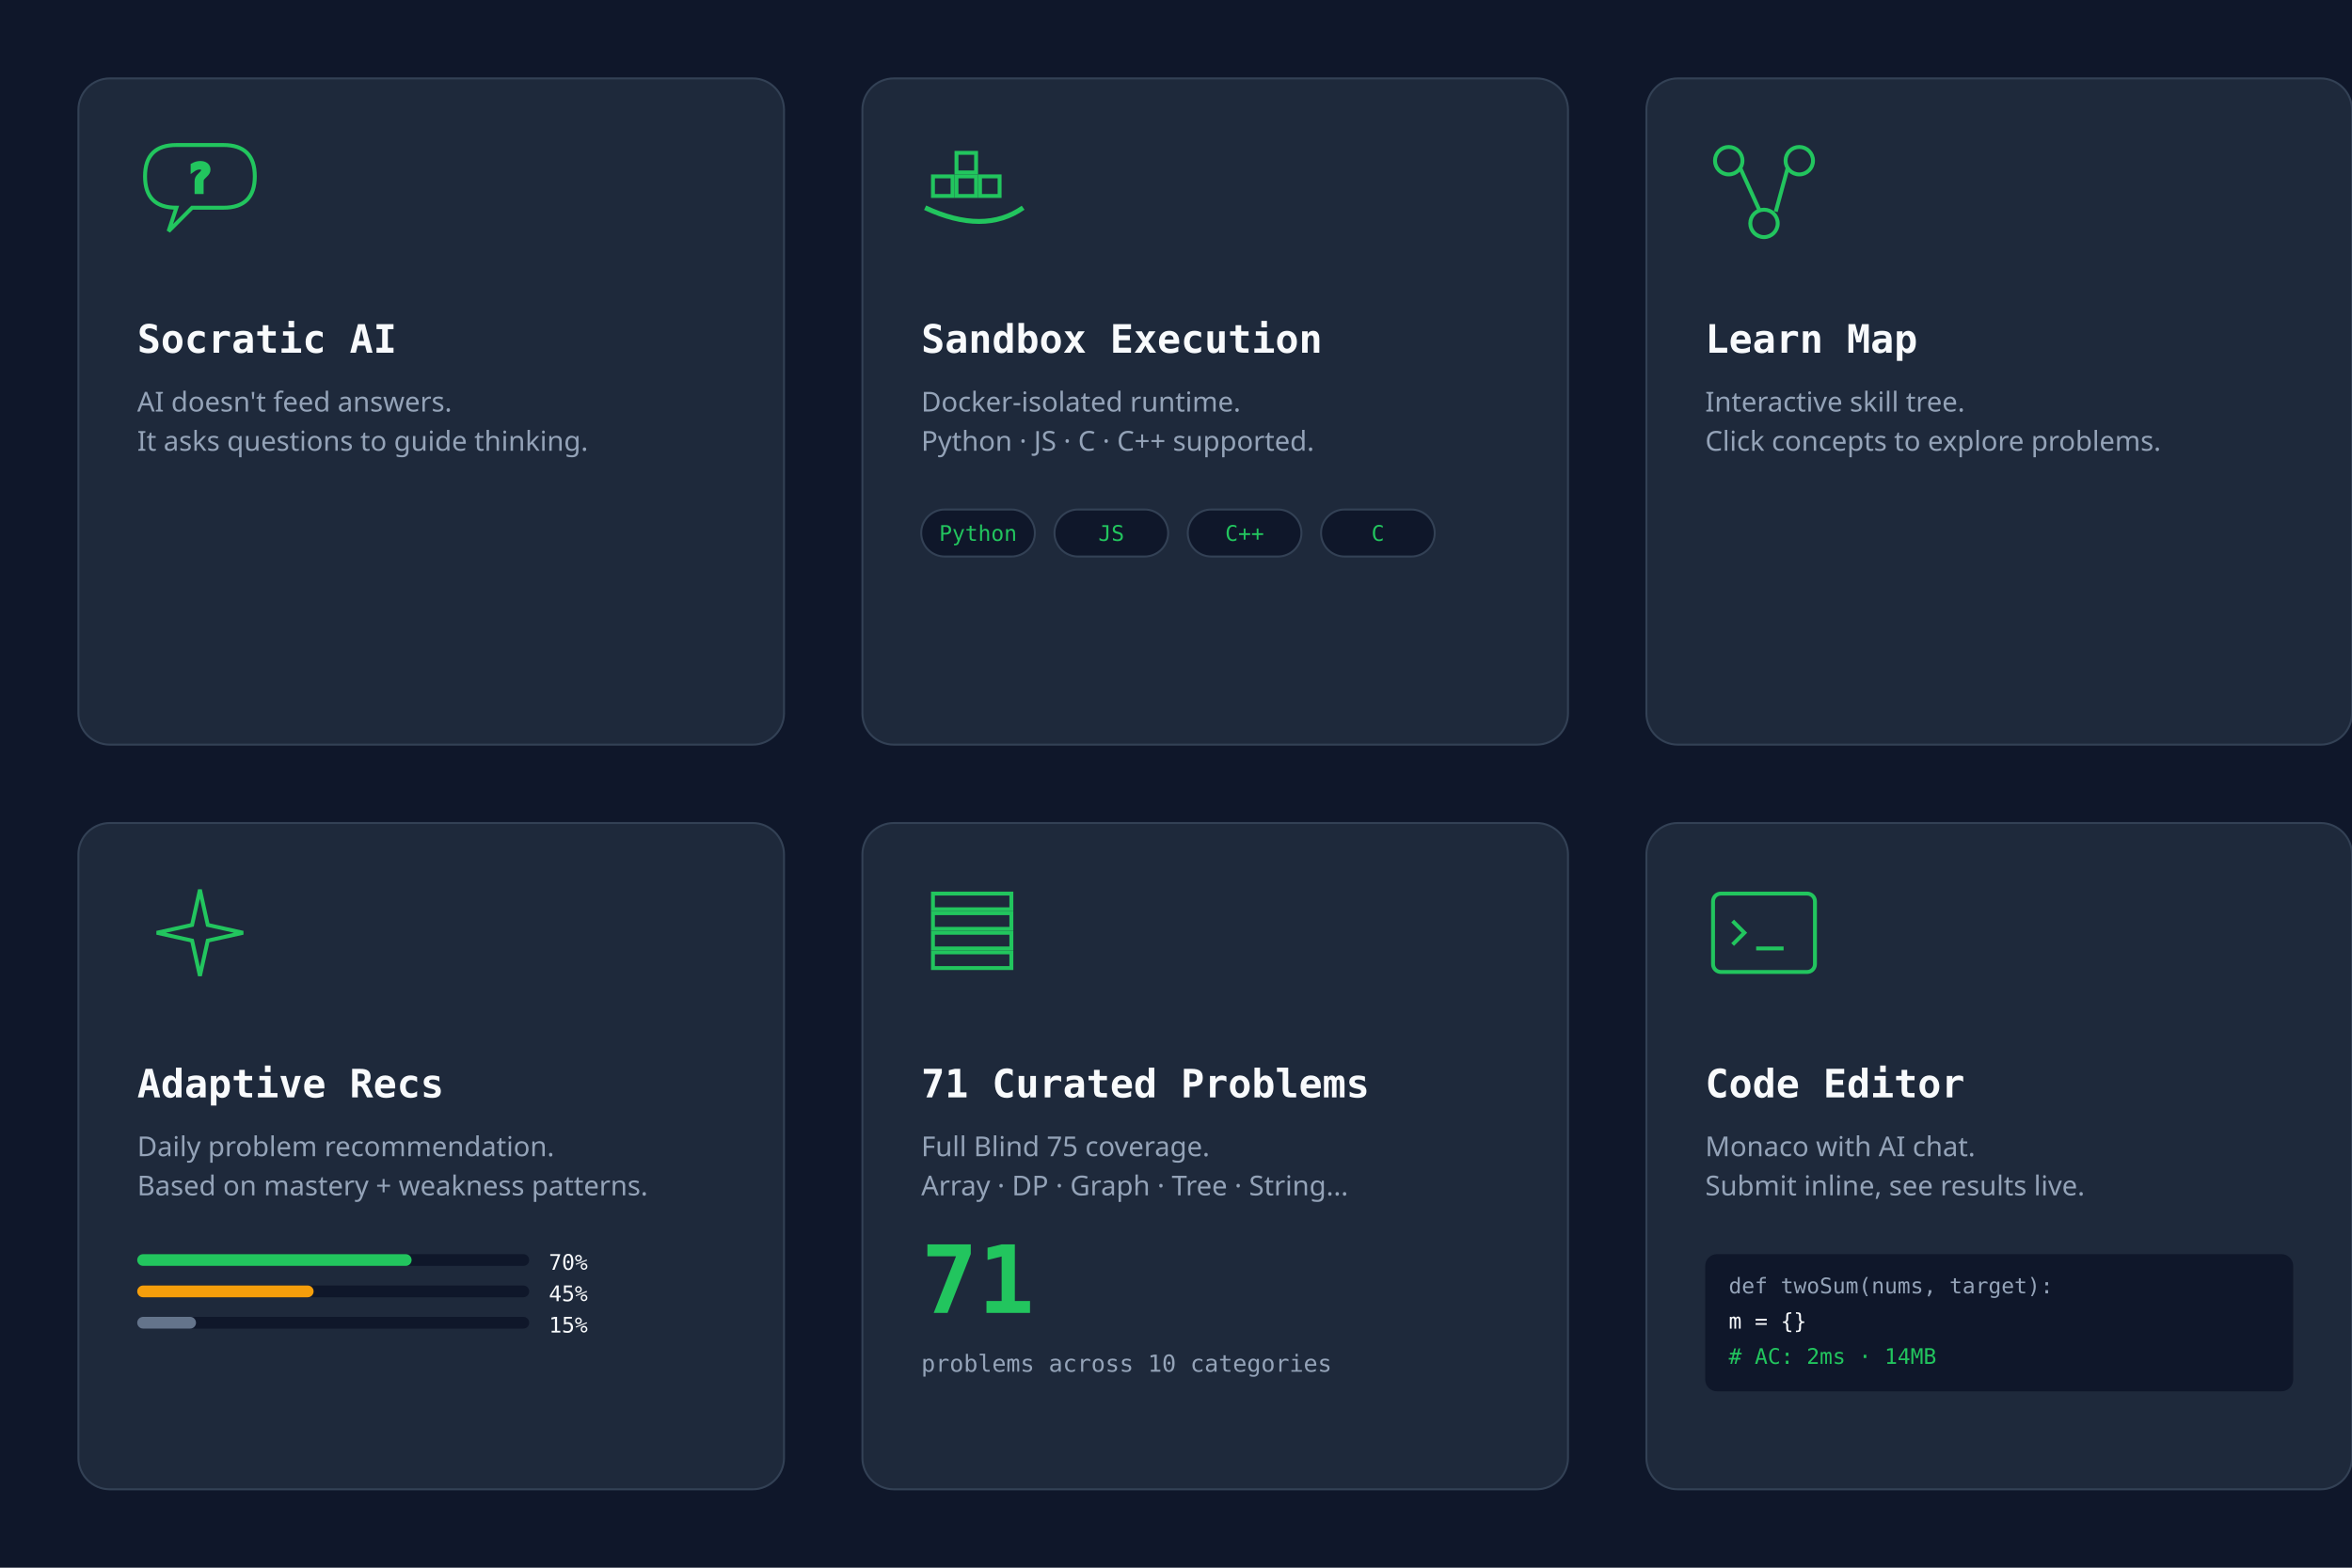
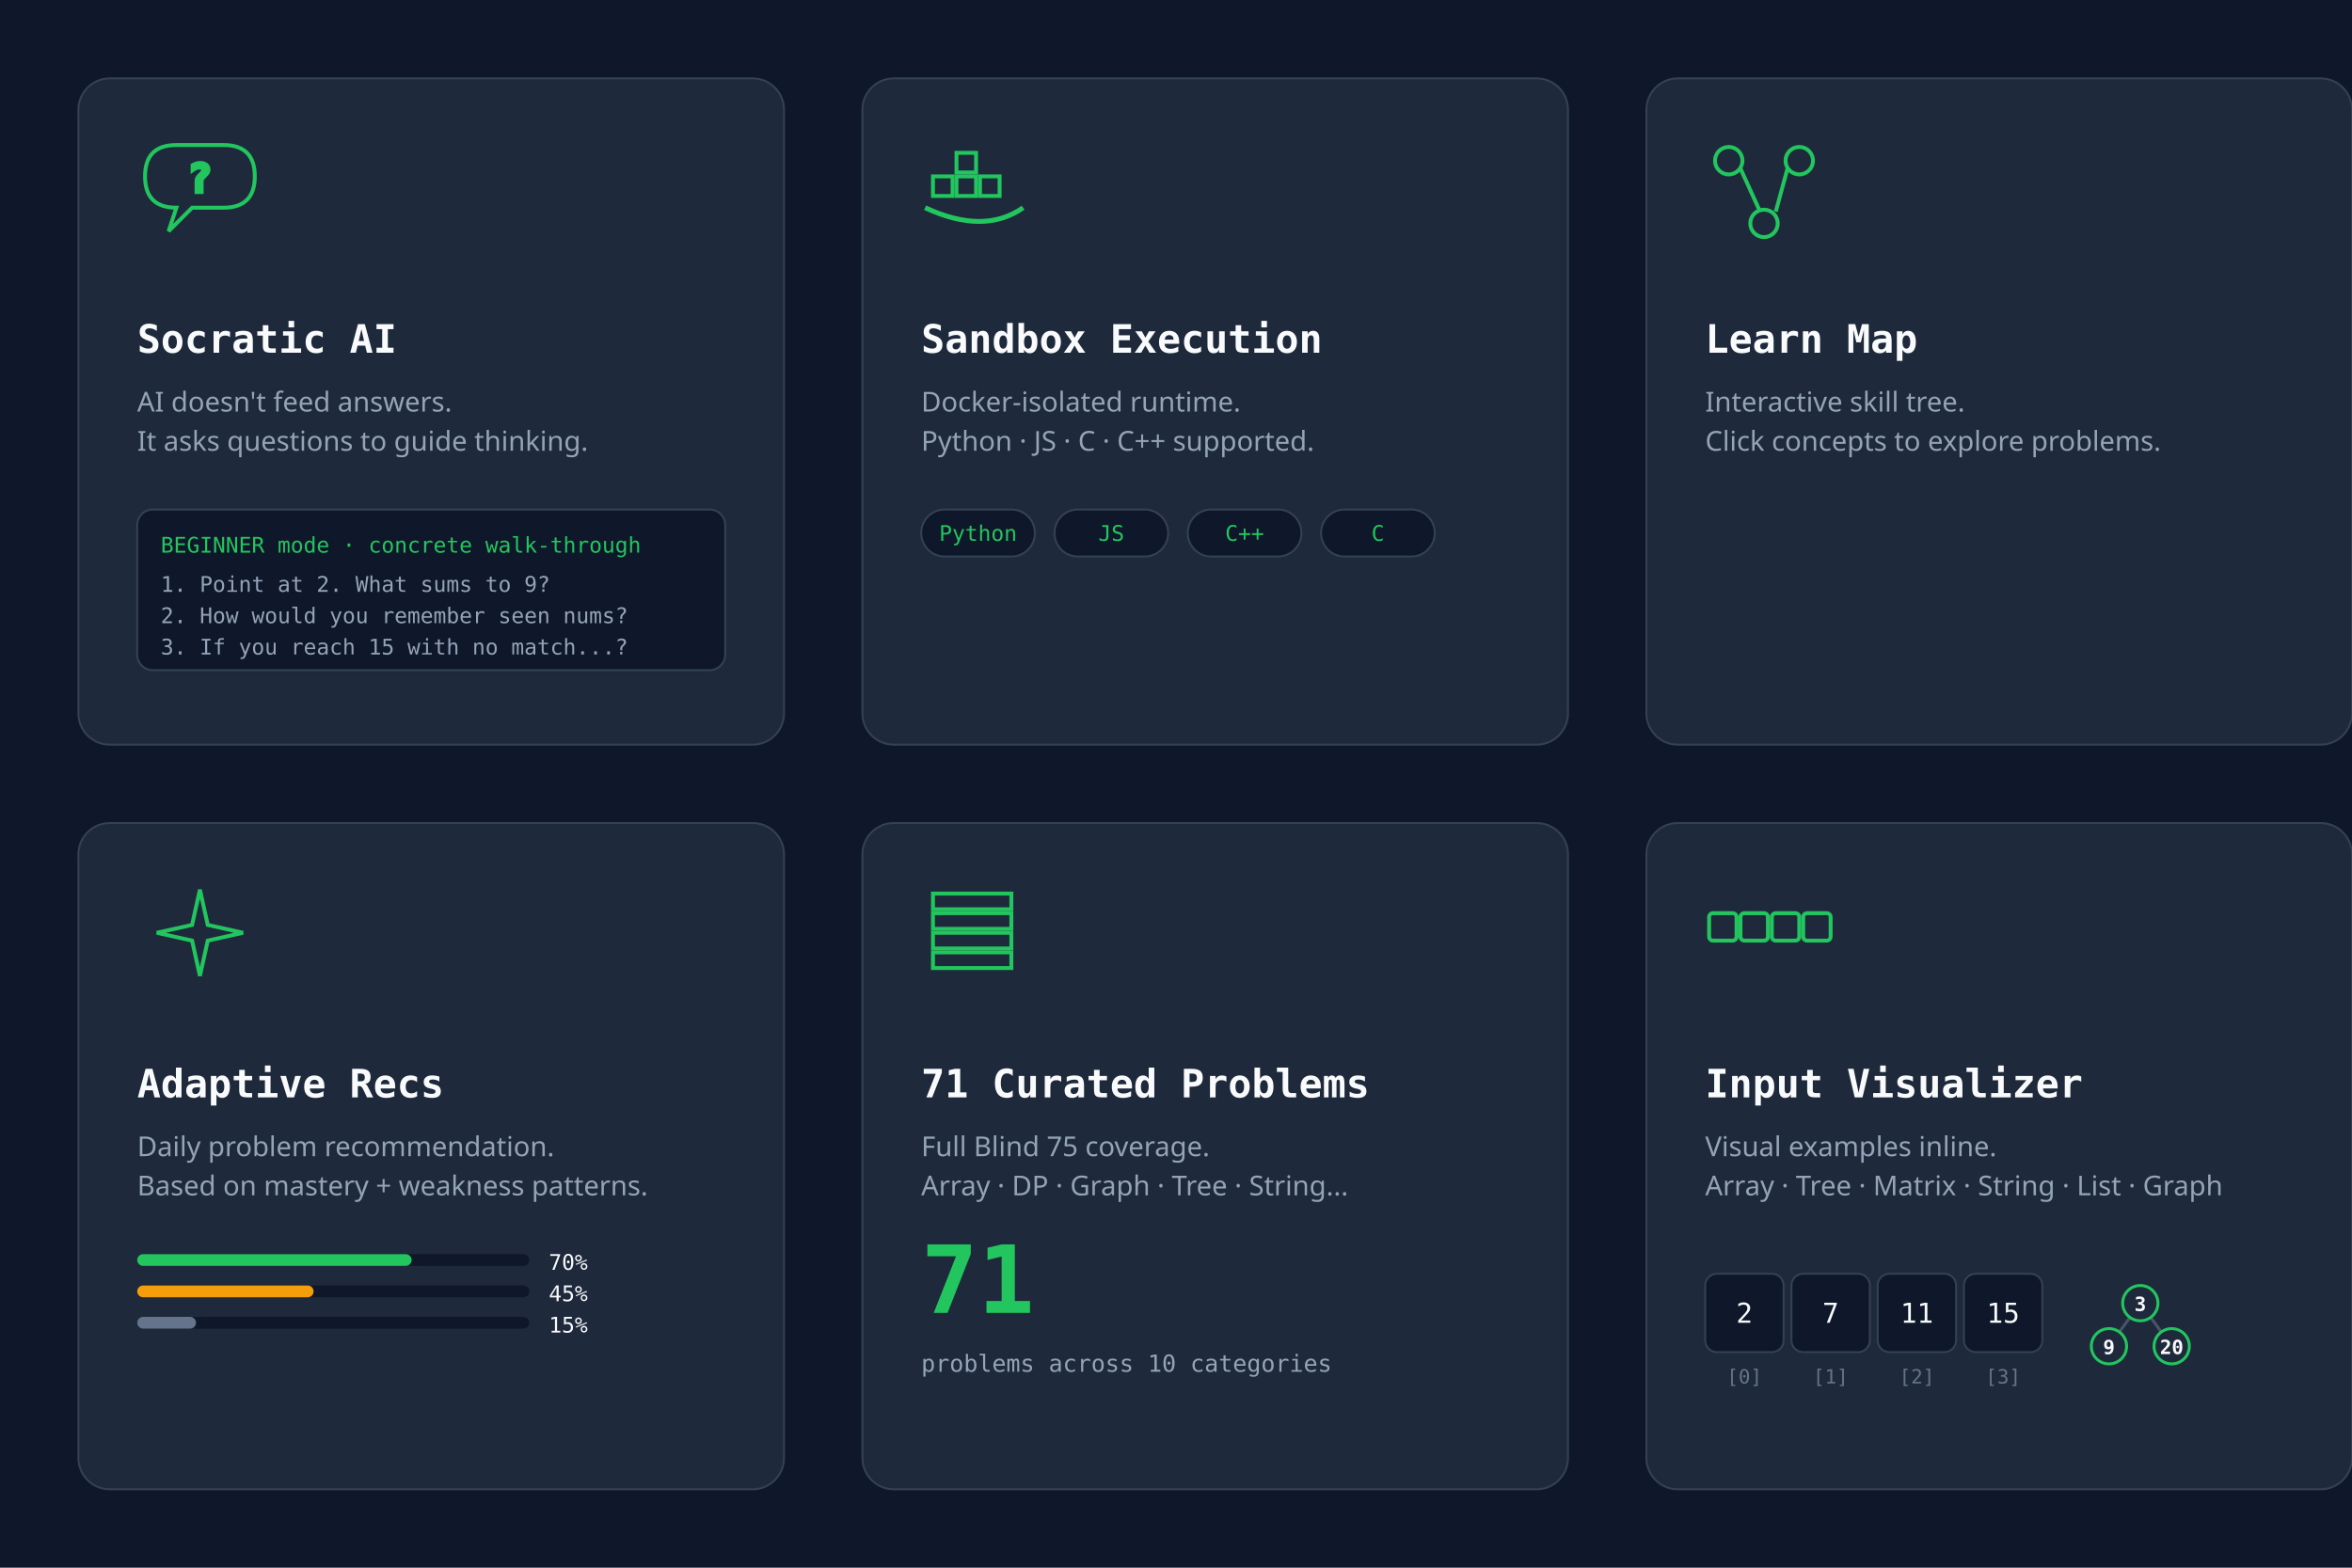
<svg xmlns="http://www.w3.org/2000/svg" viewBox="0 0 1200 800" width="1200" height="800" font-family="'Fira Sans', sans-serif">
  <rect width="1200" height="800" fill="#0f172a" />
  <g transform="translate(40, 40)">
    <rect width="360" height="340" rx="16" fill="#1e293b" stroke="#334155" />
    <g transform="translate(30, 30)" stroke="#22c55e" stroke-width="2" fill="none">
      <path d="M4 20 Q4 4 20 4 L44 4 Q60 4 60 20 Q60 36 44 36 L28 36 L16 48 L20 36 Q4 36 4 20 Z" />
      <text x="32" y="28" fill="#22c55e" font-family="'Fira Code', monospace" font-size="20" font-weight="700" text-anchor="middle">?</text>
    </g>
    <text x="30" y="140" fill="#f8fafc" font-family="'Fira Code', monospace" font-size="20" font-weight="700">Socratic AI</text>
    <text x="30" y="170" fill="#94a3b8" font-size="14">AI doesn't feed answers.</text>
    <text x="30" y="190" fill="#94a3b8" font-size="14">It asks questions to guide thinking.</text>
+     <g transform="translate(30, 220)" font-family="'Fira Code', monospace" font-size="11">
+       <rect x="0" y="0" width="300" height="82" rx="8" fill="#0f172a" stroke="#334155" />
+       <text x="12" y="22" fill="#22c55e">BEGINNER mode · concrete walk-through</text>
+       <text x="12" y="42" fill="#94a3b8">1. Point at 2. What sums to 9?</text>
+       <text x="12" y="58" fill="#94a3b8">2. How would you remember seen nums?</text>
+       <text x="12" y="74" fill="#94a3b8">3. If you reach 15 with no match...?</text>
+     </g>
    <g transform="translate(400, 0)">
      <rect width="360" height="340" rx="16" fill="#1e293b" stroke="#334155" />
      <g transform="translate(30, 30)" stroke="#22c55e" stroke-width="2" fill="none">
        <rect x="6" y="20" width="10" height="10" />
        <rect x="18" y="20" width="10" height="10" />
        <rect x="30" y="20" width="10" height="10" />
        <rect x="18" y="8" width="10" height="10" />
        <path d="M2 36 Q32 50 52 36" stroke-width="2.5" />
      </g>
      <text x="30" y="140" fill="#f8fafc" font-family="'Fira Code', monospace" font-size="20" font-weight="700">Sandbox Execution</text>
      <text x="30" y="170" fill="#94a3b8" font-size="14">Docker-isolated runtime.</text>
      <text x="30" y="190" fill="#94a3b8" font-size="14">Python · JS · C · C++ supported.</text>
      <g transform="translate(30, 220)" font-family="'Fira Code', monospace" font-size="11">
        <rect x="0" y="0" width="58" height="24" rx="12" fill="#0f172a" stroke="#334155" />
        <text x="29" y="16" fill="#22c55e" text-anchor="middle">Python</text>
        <rect x="68" y="0" width="58" height="24" rx="12" fill="#0f172a" stroke="#334155" />
        <text x="97" y="16" fill="#22c55e" text-anchor="middle">JS</text>
        <rect x="136" y="0" width="58" height="24" rx="12" fill="#0f172a" stroke="#334155" />
        <text x="165" y="16" fill="#22c55e" text-anchor="middle">C++</text>
        <rect x="204" y="0" width="58" height="24" rx="12" fill="#0f172a" stroke="#334155" />
        <text x="233" y="16" fill="#22c55e" text-anchor="middle">C</text>
      </g>
    </g>
    <g transform="translate(800, 0)">
      <rect width="360" height="340" rx="16" fill="#1e293b" stroke="#334155" />
      <g transform="translate(30, 30)" stroke="#22c55e" stroke-width="2" fill="none">
        <circle cx="12" cy="12" r="7" />
        <circle cx="48" cy="12" r="7" />
        <circle cx="30" cy="44" r="7" />
        <path d="M18 16 L28 38" />
        <path d="M42 16 L36 38" />
      </g>
      <text x="30" y="140" fill="#f8fafc" font-family="'Fira Code', monospace" font-size="20" font-weight="700">Learn Map</text>
      <text x="30" y="170" fill="#94a3b8" font-size="14">Interactive skill tree.</text>
      <text x="30" y="190" fill="#94a3b8" font-size="14">Click concepts to explore problems.</text>
    </g>
  </g>
  <g transform="translate(40, 420)">
    <rect width="360" height="340" rx="16" fill="#1e293b" stroke="#334155" />
    <g transform="translate(30, 30)" stroke="#22c55e" stroke-width="2" fill="none">
      <path d="M32 4 L36 22 L54 26 L36 30 L32 48 L28 30 L10 26 L28 22 Z" />
    </g>
    <text x="30" y="140" fill="#f8fafc" font-family="'Fira Code', monospace" font-size="20" font-weight="700">Adaptive Recs</text>
    <text x="30" y="170" fill="#94a3b8" font-size="14">Daily problem recommendation.</text>
    <text x="30" y="190" fill="#94a3b8" font-size="14">Based on mastery + weakness patterns.</text>
    <g transform="translate(30, 220)">
      <rect x="0" y="0" width="200" height="6" rx="3" fill="#0f172a" />
      <rect x="0" y="0" width="140" height="6" rx="3" fill="#22c55e" />
      <text x="210" y="8" fill="#f8fafc" font-family="'Fira Code', monospace" font-size="11">70%</text>
      <rect x="0" y="16" width="200" height="6" rx="3" fill="#0f172a" />
      <rect x="0" y="16" width="90" height="6" rx="3" fill="#f59e0b" />
      <text x="210" y="24" fill="#f8fafc" font-family="'Fira Code', monospace" font-size="11">45%</text>
      <rect x="0" y="32" width="200" height="6" rx="3" fill="#0f172a" />
      <rect x="0" y="32" width="30" height="6" rx="3" fill="#64748b" />
      <text x="210" y="40" fill="#f8fafc" font-family="'Fira Code', monospace" font-size="11">15%</text>
    </g>
    <g transform="translate(400, 0)">
      <rect width="360" height="340" rx="16" fill="#1e293b" stroke="#334155" />
      <g transform="translate(30, 30)" stroke="#22c55e" stroke-width="2" fill="none">
        <rect x="6" y="6" width="40" height="8" />
        <rect x="6" y="16" width="40" height="8" />
        <rect x="6" y="26" width="40" height="8" />
        <rect x="6" y="36" width="40" height="8" />
      </g>
      <text x="30" y="140" fill="#f8fafc" font-family="'Fira Code', monospace" font-size="20" font-weight="700">71 Curated Problems</text>
      <text x="30" y="170" fill="#94a3b8" font-size="14">Full Blind 75 coverage.</text>
      <text x="30" y="190" fill="#94a3b8" font-size="14">Array · DP · Graph · Tree · String...</text>
      <text x="30" y="250" fill="#22c55e" font-family="'Fira Code', monospace" font-size="48" font-weight="700">71</text>
      <text x="30" y="280" fill="#94a3b8" font-family="'Fira Code', monospace" font-size="12">problems across 10 categories</text>
    </g>
    <g transform="translate(800, 0)">
      <rect width="360" height="340" rx="16" fill="#1e293b" stroke="#334155" />
      <g transform="translate(30, 30)" stroke="#22c55e" stroke-width="2" fill="none">
-         <rect x="4" y="6" width="52" height="40" rx="4" />
-         <path d="M14 20 L20 26 L14 32" />
-         <path d="M26 34 L40 34" />
+         <rect x="2" y="16" width="14" height="14" rx="2" />
+         <rect x="18" y="16" width="14" height="14" rx="2" />
+         <rect x="34" y="16" width="14" height="14" rx="2" />
+         <rect x="50" y="16" width="14" height="14" rx="2" />
      </g>
-       <text x="30" y="140" fill="#f8fafc" font-family="'Fira Code', monospace" font-size="20" font-weight="700">Code Editor</text>
-       <text x="30" y="170" fill="#94a3b8" font-size="14">Monaco with AI chat.</text>
-       <text x="30" y="190" fill="#94a3b8" font-size="14">Submit inline, see results live.</text>
-       <g transform="translate(30, 220)" font-family="'Fira Code', monospace" font-size="11">
-         <rect width="300" height="70" rx="6" fill="#0f172a" />
-         <text x="12" y="20" fill="#94a3b8">def twoSum(nums, target):</text>
-         <text x="12" y="38" fill="#f8fafc">    m = {}</text>
-         <text x="12" y="56" fill="#22c55e">    # AC: 2ms · 14MB</text>
+       <text x="30" y="140" fill="#f8fafc" font-family="'Fira Code', monospace" font-size="20" font-weight="700">Input Visualizer</text>
+       <text x="30" y="170" fill="#94a3b8" font-size="14">Visual examples inline.</text>
+       <text x="30" y="190" fill="#94a3b8" font-size="14">Array · Tree · Matrix · String · List · Graph</text>
+       <g transform="translate(30, 230)" font-family="'Fira Code', monospace">
+         <g>
+           <rect x="0" y="0" width="40" height="40" rx="6" fill="#0f172a" stroke="#334155" />
+           <text x="20" y="25" fill="#f8fafc" text-anchor="middle" font-size="14">2</text>
+           <text x="20" y="56" fill="#64748b" text-anchor="middle" font-size="10">[0]</text>
+         </g>
+         <g transform="translate(44, 0)">
+           <rect x="0" y="0" width="40" height="40" rx="6" fill="#0f172a" stroke="#334155" />
+           <text x="20" y="25" fill="#f8fafc" text-anchor="middle" font-size="14">7</text>
+           <text x="20" y="56" fill="#64748b" text-anchor="middle" font-size="10">[1]</text>
+         </g>
+         <g transform="translate(88, 0)">
+           <rect x="0" y="0" width="40" height="40" rx="6" fill="#0f172a" stroke="#334155" />
+           <text x="20" y="25" fill="#f8fafc" text-anchor="middle" font-size="14">11</text>
+           <text x="20" y="56" fill="#64748b" text-anchor="middle" font-size="10">[2]</text>
+         </g>
+         <g transform="translate(132, 0)">
+           <rect x="0" y="0" width="40" height="40" rx="6" fill="#0f172a" stroke="#334155" />
+           <text x="20" y="25" fill="#f8fafc" text-anchor="middle" font-size="14">15</text>
+           <text x="20" y="56" fill="#64748b" text-anchor="middle" font-size="10">[3]</text>
+         </g>
+         <g transform="translate(200, 5)">
+           <line x1="22" y1="10" x2="6" y2="32" stroke="#475569" stroke-width="1.5" />
+           <line x1="22" y1="10" x2="38" y2="32" stroke="#475569" stroke-width="1.5" />
+           <circle cx="22" cy="10" r="9" fill="#1e293b" stroke="#22c55e" stroke-width="1.5" />
+           <circle cx="6" cy="32" r="9" fill="#1e293b" stroke="#22c55e" stroke-width="1.5" />
+           <circle cx="38" cy="32" r="9" fill="#1e293b" stroke="#22c55e" stroke-width="1.5" />
+           <text x="22" y="14" fill="#f8fafc" font-size="10" text-anchor="middle" font-weight="600">3</text>
+           <text x="6" y="36" fill="#f8fafc" font-size="10" text-anchor="middle" font-weight="600">9</text>
+           <text x="38" y="36" fill="#f8fafc" font-size="10" text-anchor="middle" font-weight="600">20</text>
+         </g>
      </g>
    </g>
  </g>
</svg>
